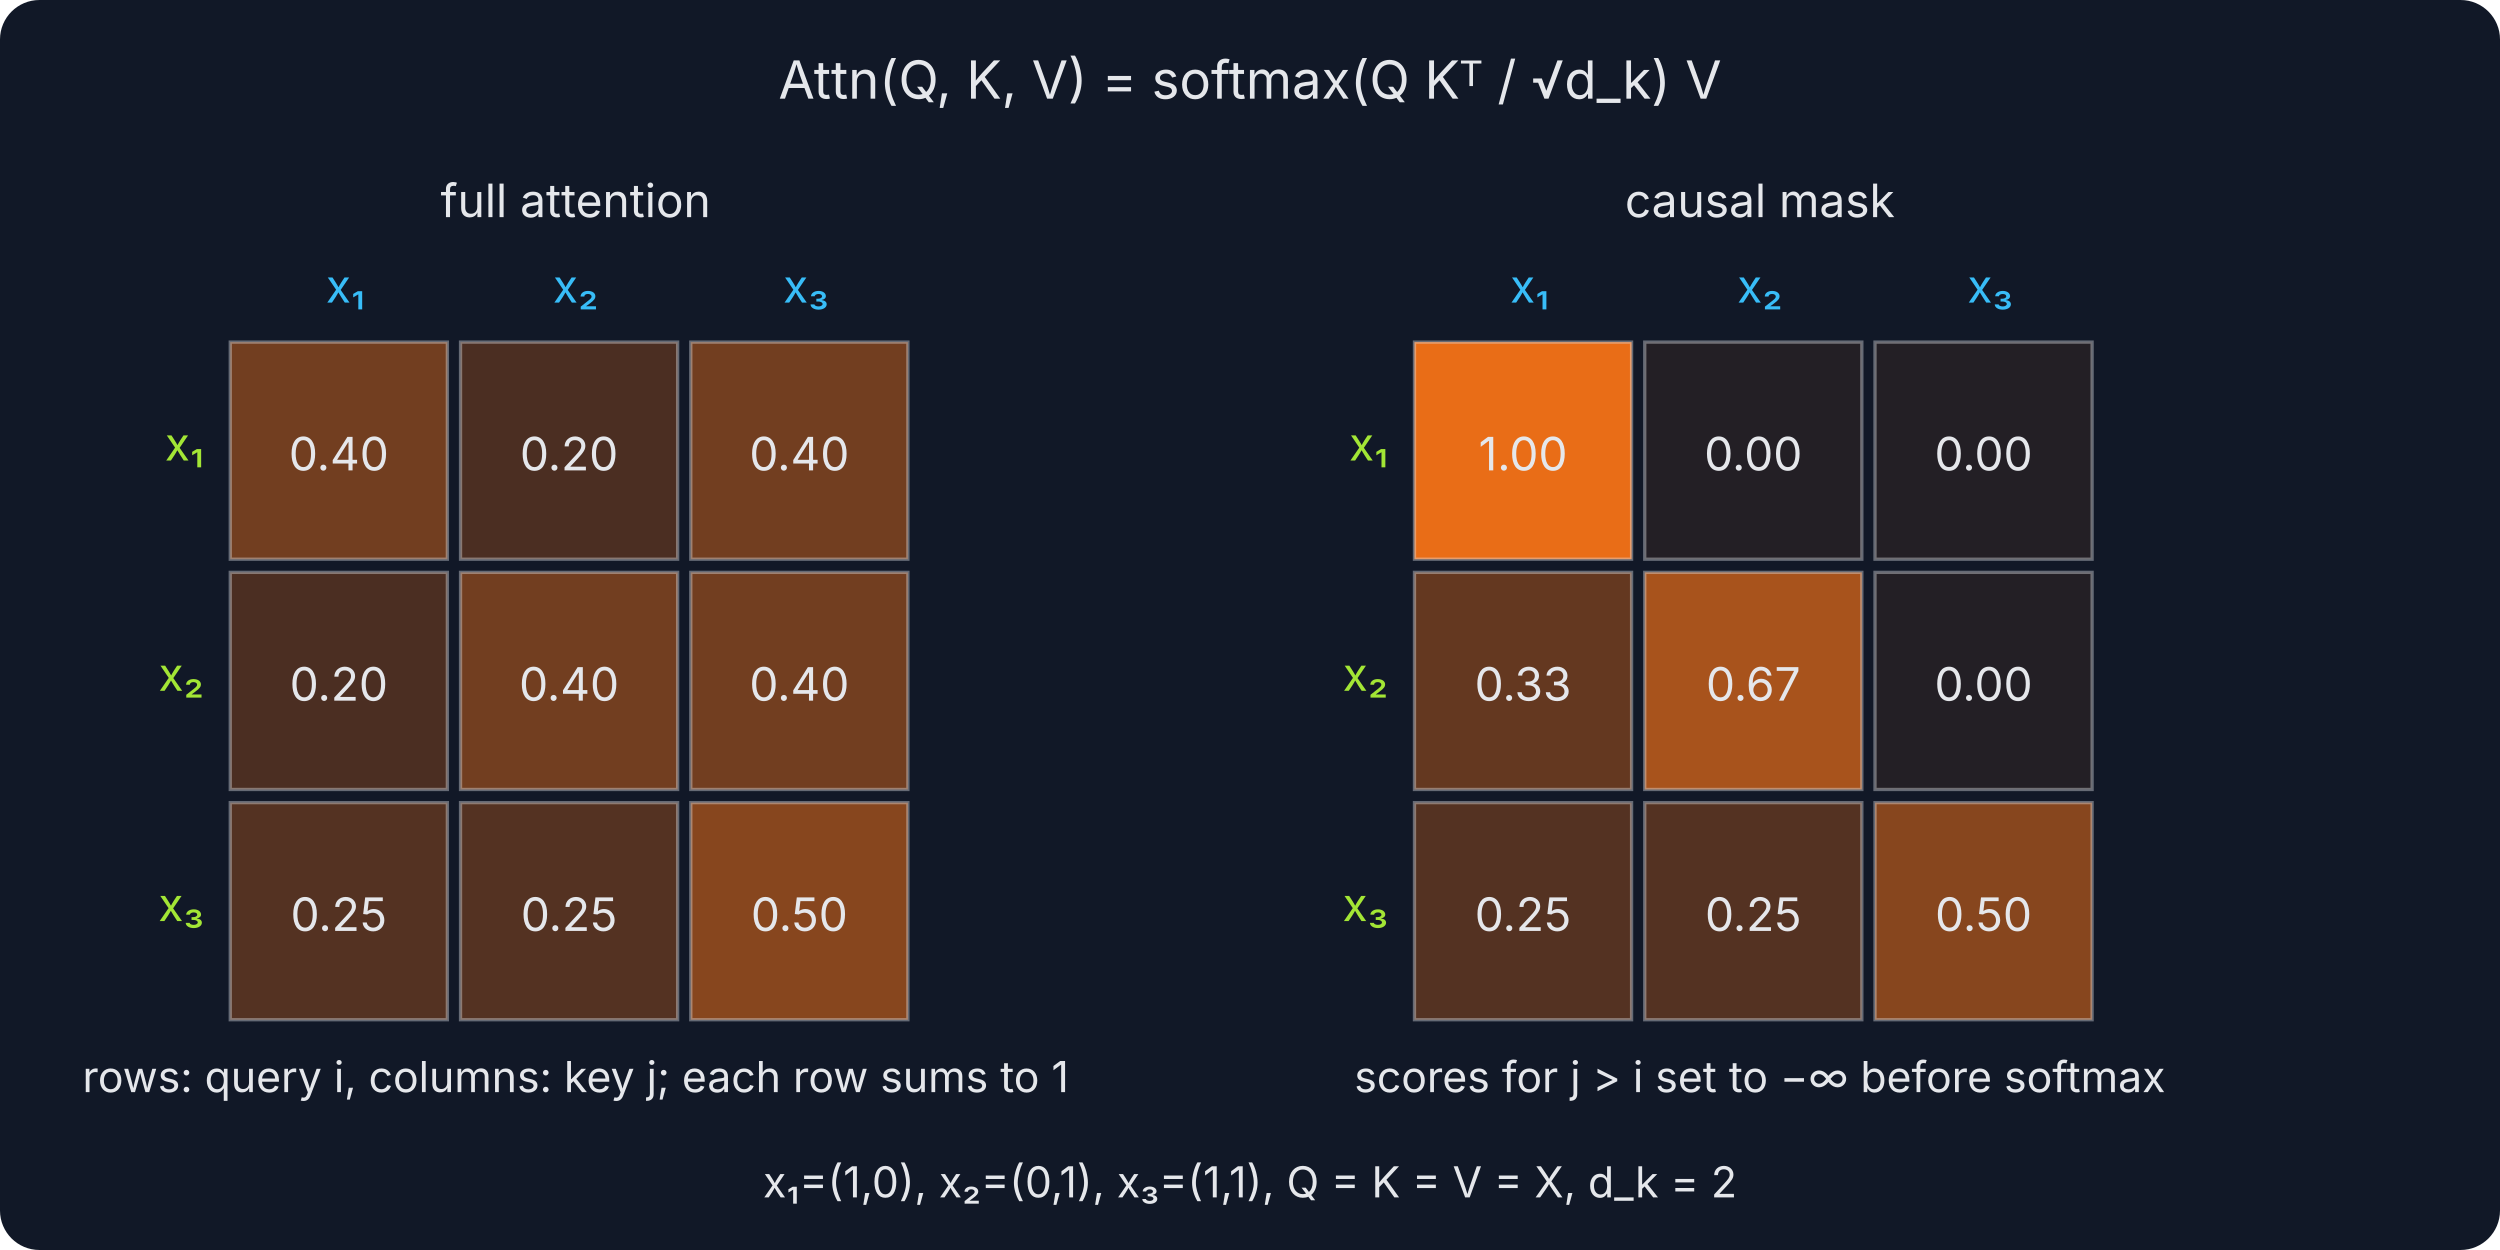
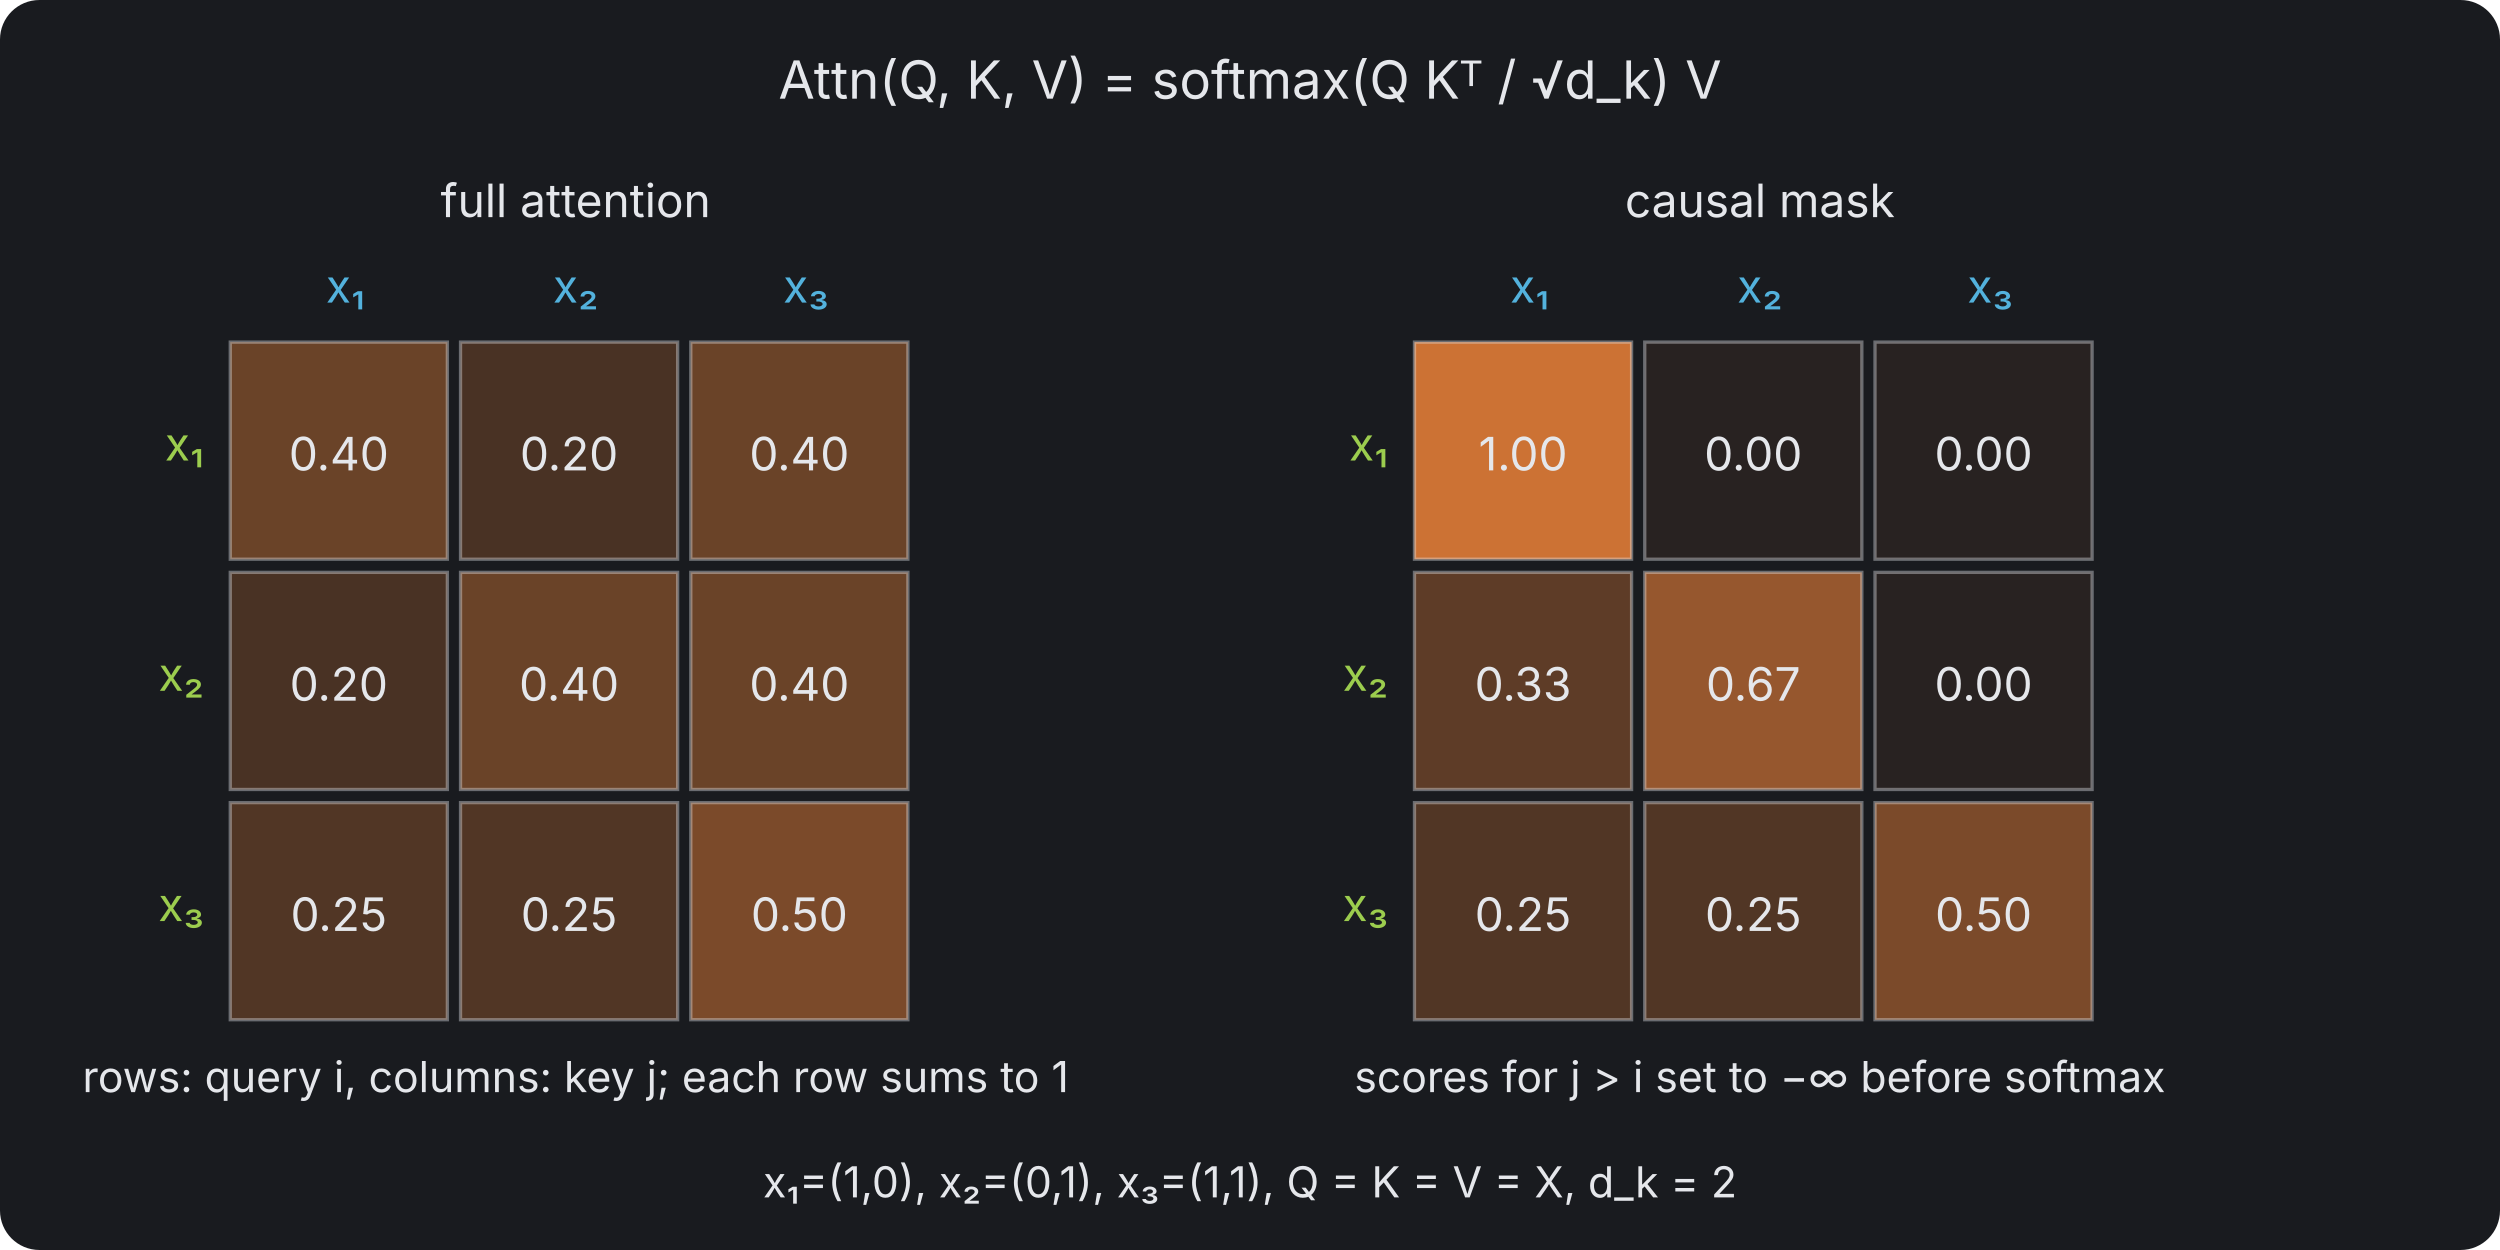
<svg xmlns="http://www.w3.org/2000/svg" viewBox="0 0 760 380" font-family="Inter, Arial, sans-serif" font-size="14">
-   <rect width="760" height="380" fill="#111827" rx="12" />
+   <rect width="760" height="380" fill="#191b1f" rx="12" />
  <text x="380" y="30" fill="#e5e7eb" font-size="16" text-anchor="middle">Attn(Q, K, V) = softmax(Q Kᵀ / √d_k) V</text>
  <text x="175" y="66" fill="#e5e7eb" text-anchor="middle">full attention</text>
-   <text x="105" y="92" fill="#38bdf8" text-anchor="middle">x₁</text>
-   <text x="175" y="92" fill="#38bdf8" text-anchor="middle">x₂</text>
-   <text x="245" y="92" fill="#38bdf8" text-anchor="middle">x₃</text>
-   <text x="62" y="140" fill="#a3e635" text-anchor="end">x₁</text>
-   <rect x="70" y="104" width="66" height="66" fill="#f97316" fill-opacity="0.42" stroke="#e5e7eb" stroke-opacity="0.4" />
+   <text x="105" y="92" fill="#53b2dd" text-anchor="middle">x₁</text>
+   <text x="175" y="92" fill="#53b2dd" text-anchor="middle">x₂</text>
+   <text x="245" y="92" fill="#53b2dd" text-anchor="middle">x₃</text>
+   <text x="62" y="140" fill="#9ccd4e" text-anchor="end">x₁</text>
+   <rect x="70" y="104" width="66" height="66" fill="#d97936" fill-opacity="0.42" stroke="#e5e7eb" stroke-opacity="0.4" />
  <text x="103" y="143" fill="#e5e7eb" text-anchor="middle">0.40</text>
-   <rect x="140" y="104" width="66" height="66" fill="#f97316" fill-opacity="0.25" stroke="#e5e7eb" stroke-opacity="0.4" />
+   <rect x="140" y="104" width="66" height="66" fill="#d97936" fill-opacity="0.25" stroke="#e5e7eb" stroke-opacity="0.4" />
  <text x="173" y="143" fill="#e5e7eb" text-anchor="middle">0.20</text>
-   <rect x="210" y="104" width="66" height="66" fill="#f97316" fill-opacity="0.42" stroke="#e5e7eb" stroke-opacity="0.4" />
+   <rect x="210" y="104" width="66" height="66" fill="#d97936" fill-opacity="0.42" stroke="#e5e7eb" stroke-opacity="0.4" />
  <text x="243" y="143" fill="#e5e7eb" text-anchor="middle">0.40</text>
-   <text x="62" y="210" fill="#a3e635" text-anchor="end">x₂</text>
-   <rect x="70" y="174" width="66" height="66" fill="#f97316" fill-opacity="0.25" stroke="#e5e7eb" stroke-opacity="0.4" />
+   <text x="62" y="210" fill="#9ccd4e" text-anchor="end">x₂</text>
+   <rect x="70" y="174" width="66" height="66" fill="#d97936" fill-opacity="0.25" stroke="#e5e7eb" stroke-opacity="0.4" />
  <text x="103" y="213" fill="#e5e7eb" text-anchor="middle">0.20</text>
-   <rect x="140" y="174" width="66" height="66" fill="#f97316" fill-opacity="0.42" stroke="#e5e7eb" stroke-opacity="0.4" />
+   <rect x="140" y="174" width="66" height="66" fill="#d97936" fill-opacity="0.42" stroke="#e5e7eb" stroke-opacity="0.4" />
  <text x="173" y="213" fill="#e5e7eb" text-anchor="middle">0.40</text>
-   <rect x="210" y="174" width="66" height="66" fill="#f97316" fill-opacity="0.42" stroke="#e5e7eb" stroke-opacity="0.4" />
+   <rect x="210" y="174" width="66" height="66" fill="#d97936" fill-opacity="0.42" stroke="#e5e7eb" stroke-opacity="0.4" />
  <text x="243" y="213" fill="#e5e7eb" text-anchor="middle">0.40</text>
-   <text x="62" y="280" fill="#a3e635" text-anchor="end">x₃</text>
-   <rect x="70" y="244" width="66" height="66" fill="#f97316" fill-opacity="0.29" stroke="#e5e7eb" stroke-opacity="0.4" />
+   <text x="62" y="280" fill="#9ccd4e" text-anchor="end">x₃</text>
+   <rect x="70" y="244" width="66" height="66" fill="#d97936" fill-opacity="0.29" stroke="#e5e7eb" stroke-opacity="0.4" />
  <text x="103" y="283" fill="#e5e7eb" text-anchor="middle">0.25</text>
-   <rect x="140" y="244" width="66" height="66" fill="#f97316" fill-opacity="0.29" stroke="#e5e7eb" stroke-opacity="0.4" />
+   <rect x="140" y="244" width="66" height="66" fill="#d97936" fill-opacity="0.29" stroke="#e5e7eb" stroke-opacity="0.4" />
  <text x="173" y="283" fill="#e5e7eb" text-anchor="middle">0.25</text>
-   <rect x="210" y="244" width="66" height="66" fill="#f97316" fill-opacity="0.51" stroke="#e5e7eb" stroke-opacity="0.4" />
+   <rect x="210" y="244" width="66" height="66" fill="#d97936" fill-opacity="0.51" stroke="#e5e7eb" stroke-opacity="0.4" />
  <text x="243" y="283" fill="#e5e7eb" text-anchor="middle">0.50</text>
  <text x="535" y="66" fill="#e5e7eb" text-anchor="middle">causal mask</text>
-   <text x="465" y="92" fill="#38bdf8" text-anchor="middle">x₁</text>
-   <text x="535" y="92" fill="#38bdf8" text-anchor="middle">x₂</text>
-   <text x="605" y="92" fill="#38bdf8" text-anchor="middle">x₃</text>
-   <text x="422" y="140" fill="#a3e635" text-anchor="end">x₁</text>
-   <rect x="430" y="104" width="66" height="66" fill="#f97316" fill-opacity="0.93" stroke="#e5e7eb" stroke-opacity="0.4" />
+   <text x="465" y="92" fill="#53b2dd" text-anchor="middle">x₁</text>
+   <text x="535" y="92" fill="#53b2dd" text-anchor="middle">x₂</text>
+   <text x="605" y="92" fill="#53b2dd" text-anchor="middle">x₃</text>
+   <text x="422" y="140" fill="#9ccd4e" text-anchor="end">x₁</text>
+   <rect x="430" y="104" width="66" height="66" fill="#d97936" fill-opacity="0.93" stroke="#e5e7eb" stroke-opacity="0.4" />
  <text x="463" y="143" fill="#e5e7eb" text-anchor="middle">1.00</text>
-   <rect x="500" y="104" width="66" height="66" fill="#f97316" fill-opacity="0.08" stroke="#e5e7eb" stroke-opacity="0.4" />
+   <rect x="500" y="104" width="66" height="66" fill="#d97936" fill-opacity="0.08" stroke="#e5e7eb" stroke-opacity="0.4" />
  <text x="533" y="143" fill="#e5e7eb" text-anchor="middle">0.00</text>
-   <rect x="570" y="104" width="66" height="66" fill="#f97316" fill-opacity="0.08" stroke="#e5e7eb" stroke-opacity="0.4" />
+   <rect x="570" y="104" width="66" height="66" fill="#d97936" fill-opacity="0.08" stroke="#e5e7eb" stroke-opacity="0.4" />
  <text x="603" y="143" fill="#e5e7eb" text-anchor="middle">0.00</text>
-   <text x="422" y="210" fill="#a3e635" text-anchor="end">x₂</text>
-   <rect x="430" y="174" width="66" height="66" fill="#f97316" fill-opacity="0.36" stroke="#e5e7eb" stroke-opacity="0.4" />
+   <text x="422" y="210" fill="#9ccd4e" text-anchor="end">x₂</text>
+   <rect x="430" y="174" width="66" height="66" fill="#d97936" fill-opacity="0.36" stroke="#e5e7eb" stroke-opacity="0.4" />
  <text x="463" y="213" fill="#e5e7eb" text-anchor="middle">0.33</text>
-   <rect x="500" y="174" width="66" height="66" fill="#f97316" fill-opacity="0.65" stroke="#e5e7eb" stroke-opacity="0.4" />
+   <rect x="500" y="174" width="66" height="66" fill="#d97936" fill-opacity="0.65" stroke="#e5e7eb" stroke-opacity="0.4" />
  <text x="533" y="213" fill="#e5e7eb" text-anchor="middle">0.67</text>
-   <rect x="570" y="174" width="66" height="66" fill="#f97316" fill-opacity="0.08" stroke="#e5e7eb" stroke-opacity="0.4" />
+   <rect x="570" y="174" width="66" height="66" fill="#d97936" fill-opacity="0.08" stroke="#e5e7eb" stroke-opacity="0.4" />
  <text x="603" y="213" fill="#e5e7eb" text-anchor="middle">0.00</text>
-   <text x="422" y="280" fill="#a3e635" text-anchor="end">x₃</text>
-   <rect x="430" y="244" width="66" height="66" fill="#f97316" fill-opacity="0.29" stroke="#e5e7eb" stroke-opacity="0.4" />
+   <text x="422" y="280" fill="#9ccd4e" text-anchor="end">x₃</text>
+   <rect x="430" y="244" width="66" height="66" fill="#d97936" fill-opacity="0.29" stroke="#e5e7eb" stroke-opacity="0.4" />
  <text x="463" y="283" fill="#e5e7eb" text-anchor="middle">0.25</text>
-   <rect x="500" y="244" width="66" height="66" fill="#f97316" fill-opacity="0.29" stroke="#e5e7eb" stroke-opacity="0.4" />
+   <rect x="500" y="244" width="66" height="66" fill="#d97936" fill-opacity="0.29" stroke="#e5e7eb" stroke-opacity="0.4" />
  <text x="533" y="283" fill="#e5e7eb" text-anchor="middle">0.25</text>
-   <rect x="570" y="244" width="66" height="66" fill="#f97316" fill-opacity="0.51" stroke="#e5e7eb" stroke-opacity="0.4" />
+   <rect x="570" y="244" width="66" height="66" fill="#d97936" fill-opacity="0.51" stroke="#e5e7eb" stroke-opacity="0.4" />
  <text x="603" y="283" fill="#e5e7eb" text-anchor="middle">0.50</text>
  <text x="175" y="332" fill="#e5e7eb" font-size="13" text-anchor="middle">rows: query i, columns: key j; each row sums to 1</text>
  <text x="535" y="332" fill="#e5e7eb" font-size="13" text-anchor="middle">scores for j &gt; i set to −∞ before softmax</text>
  <text x="380" y="364" fill="#e5e7eb" font-size="13" text-anchor="middle">x₁=(1,0), x₂=(0,1), x₃=(1,1), Q = K = V = X, d_k = 2</text>
</svg>
